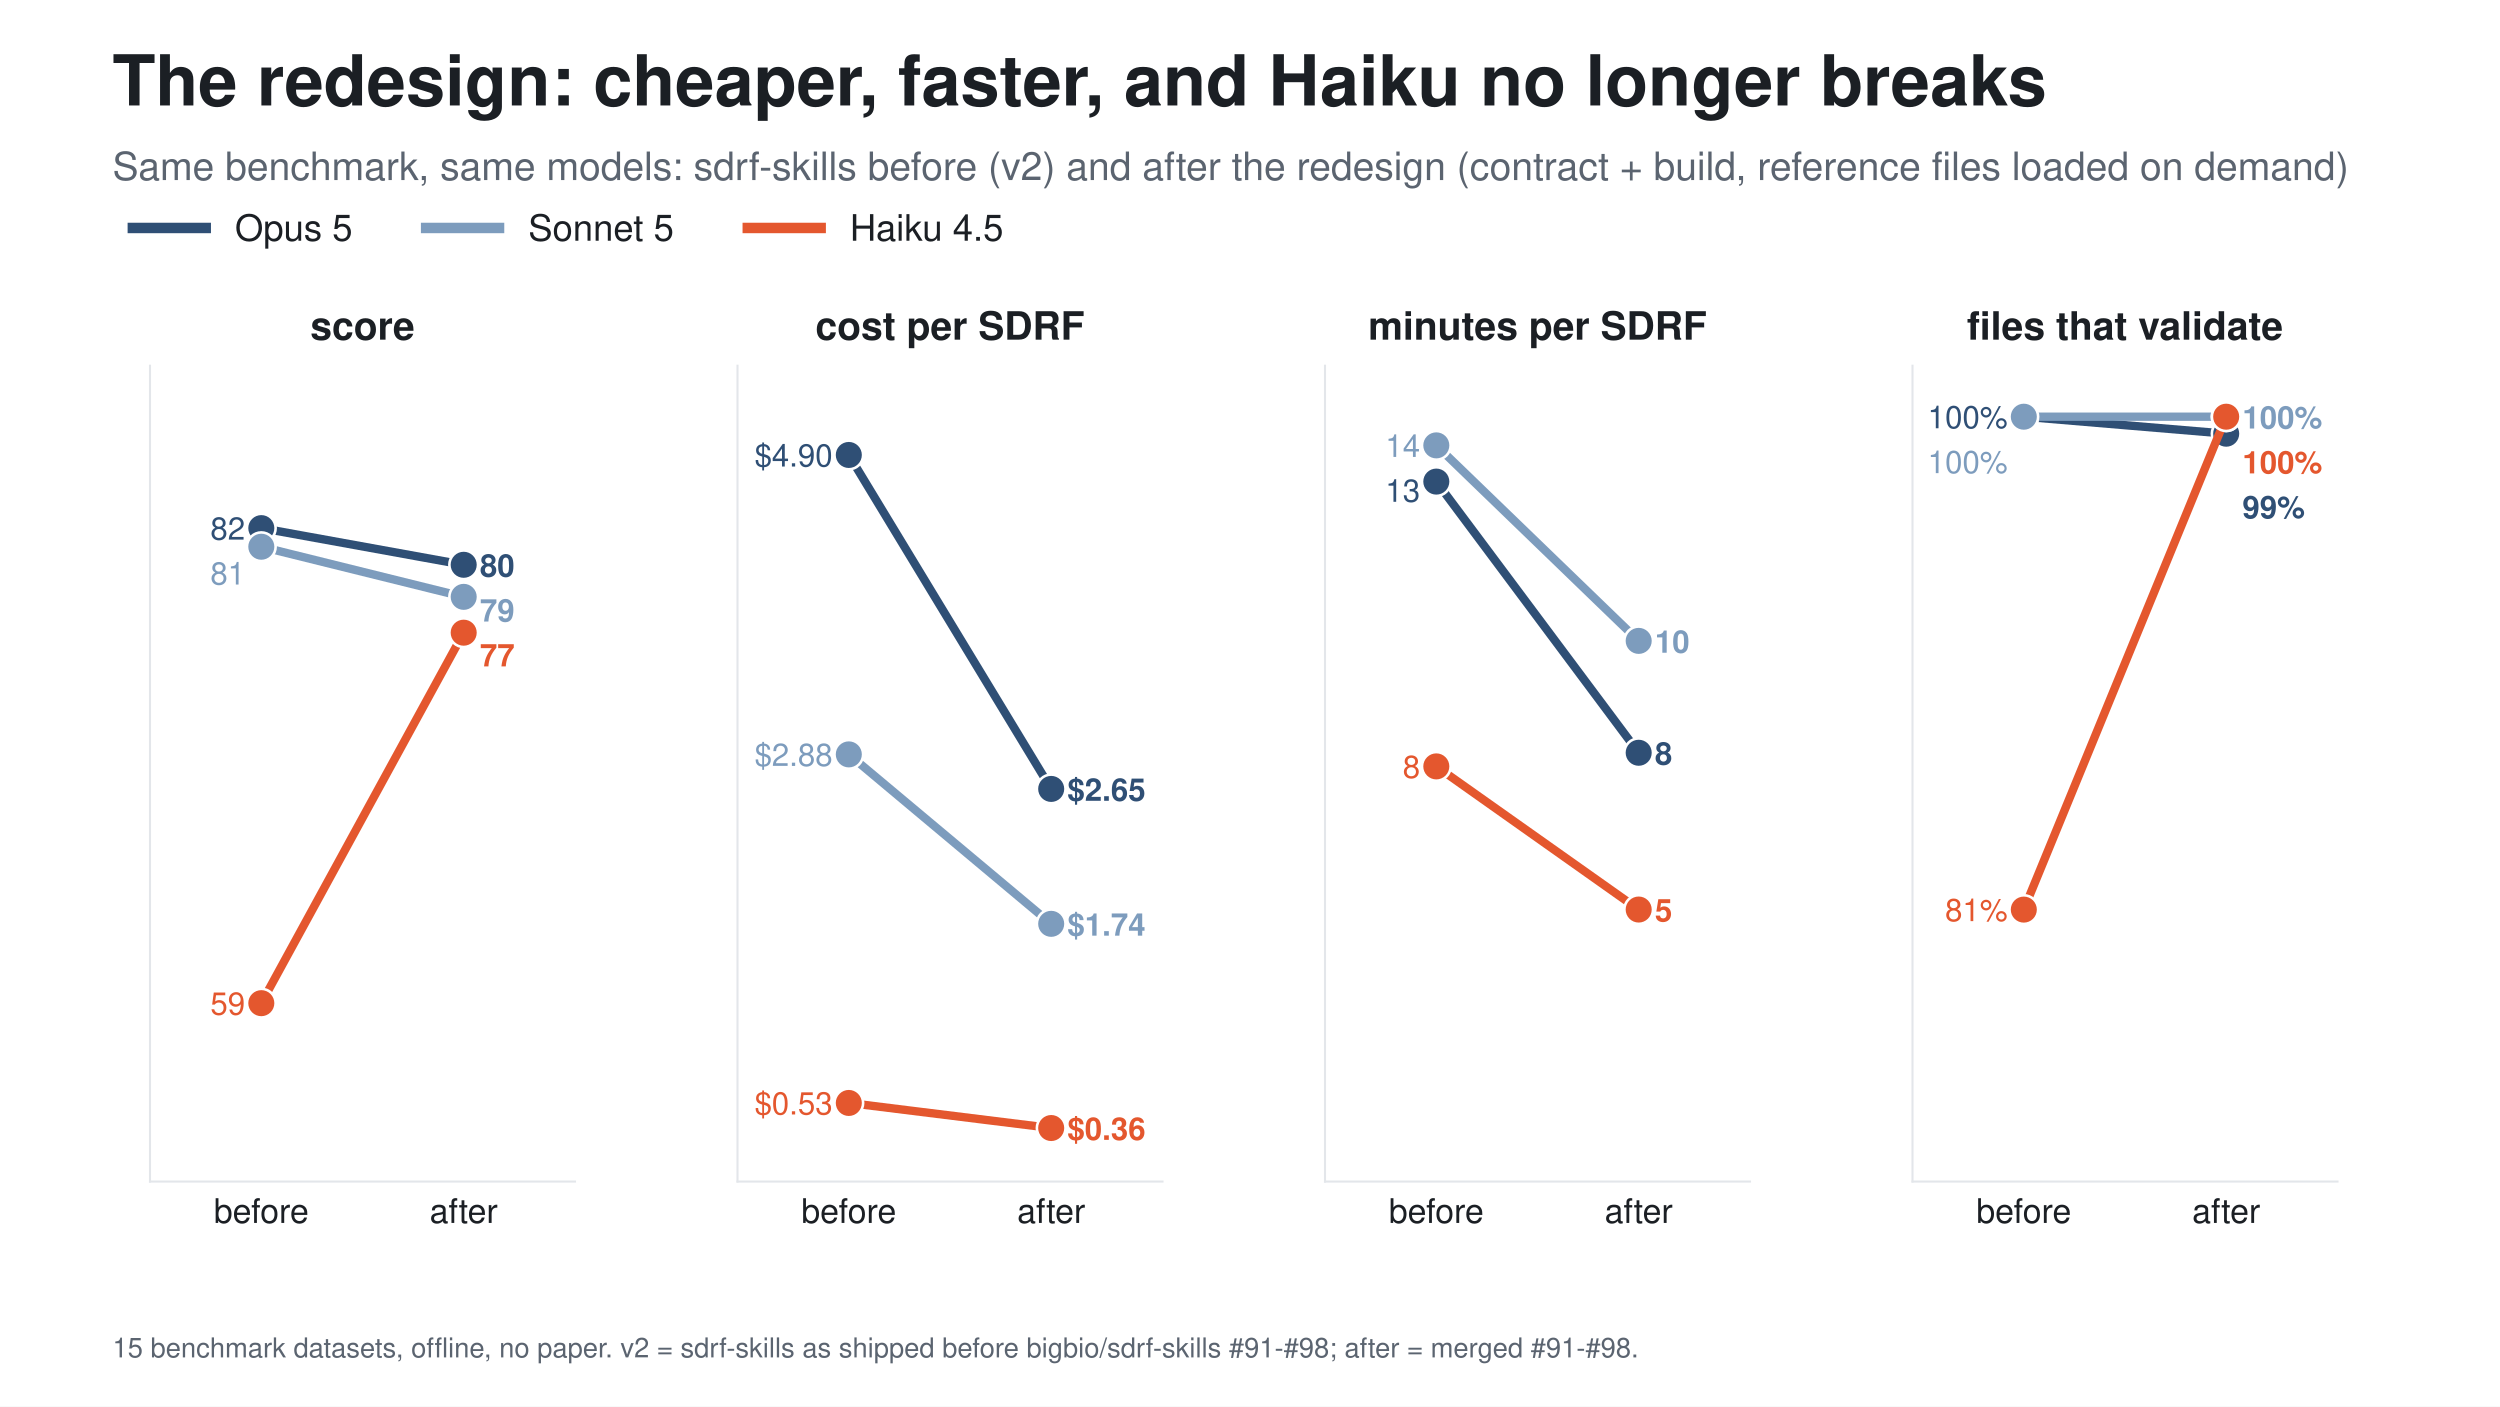
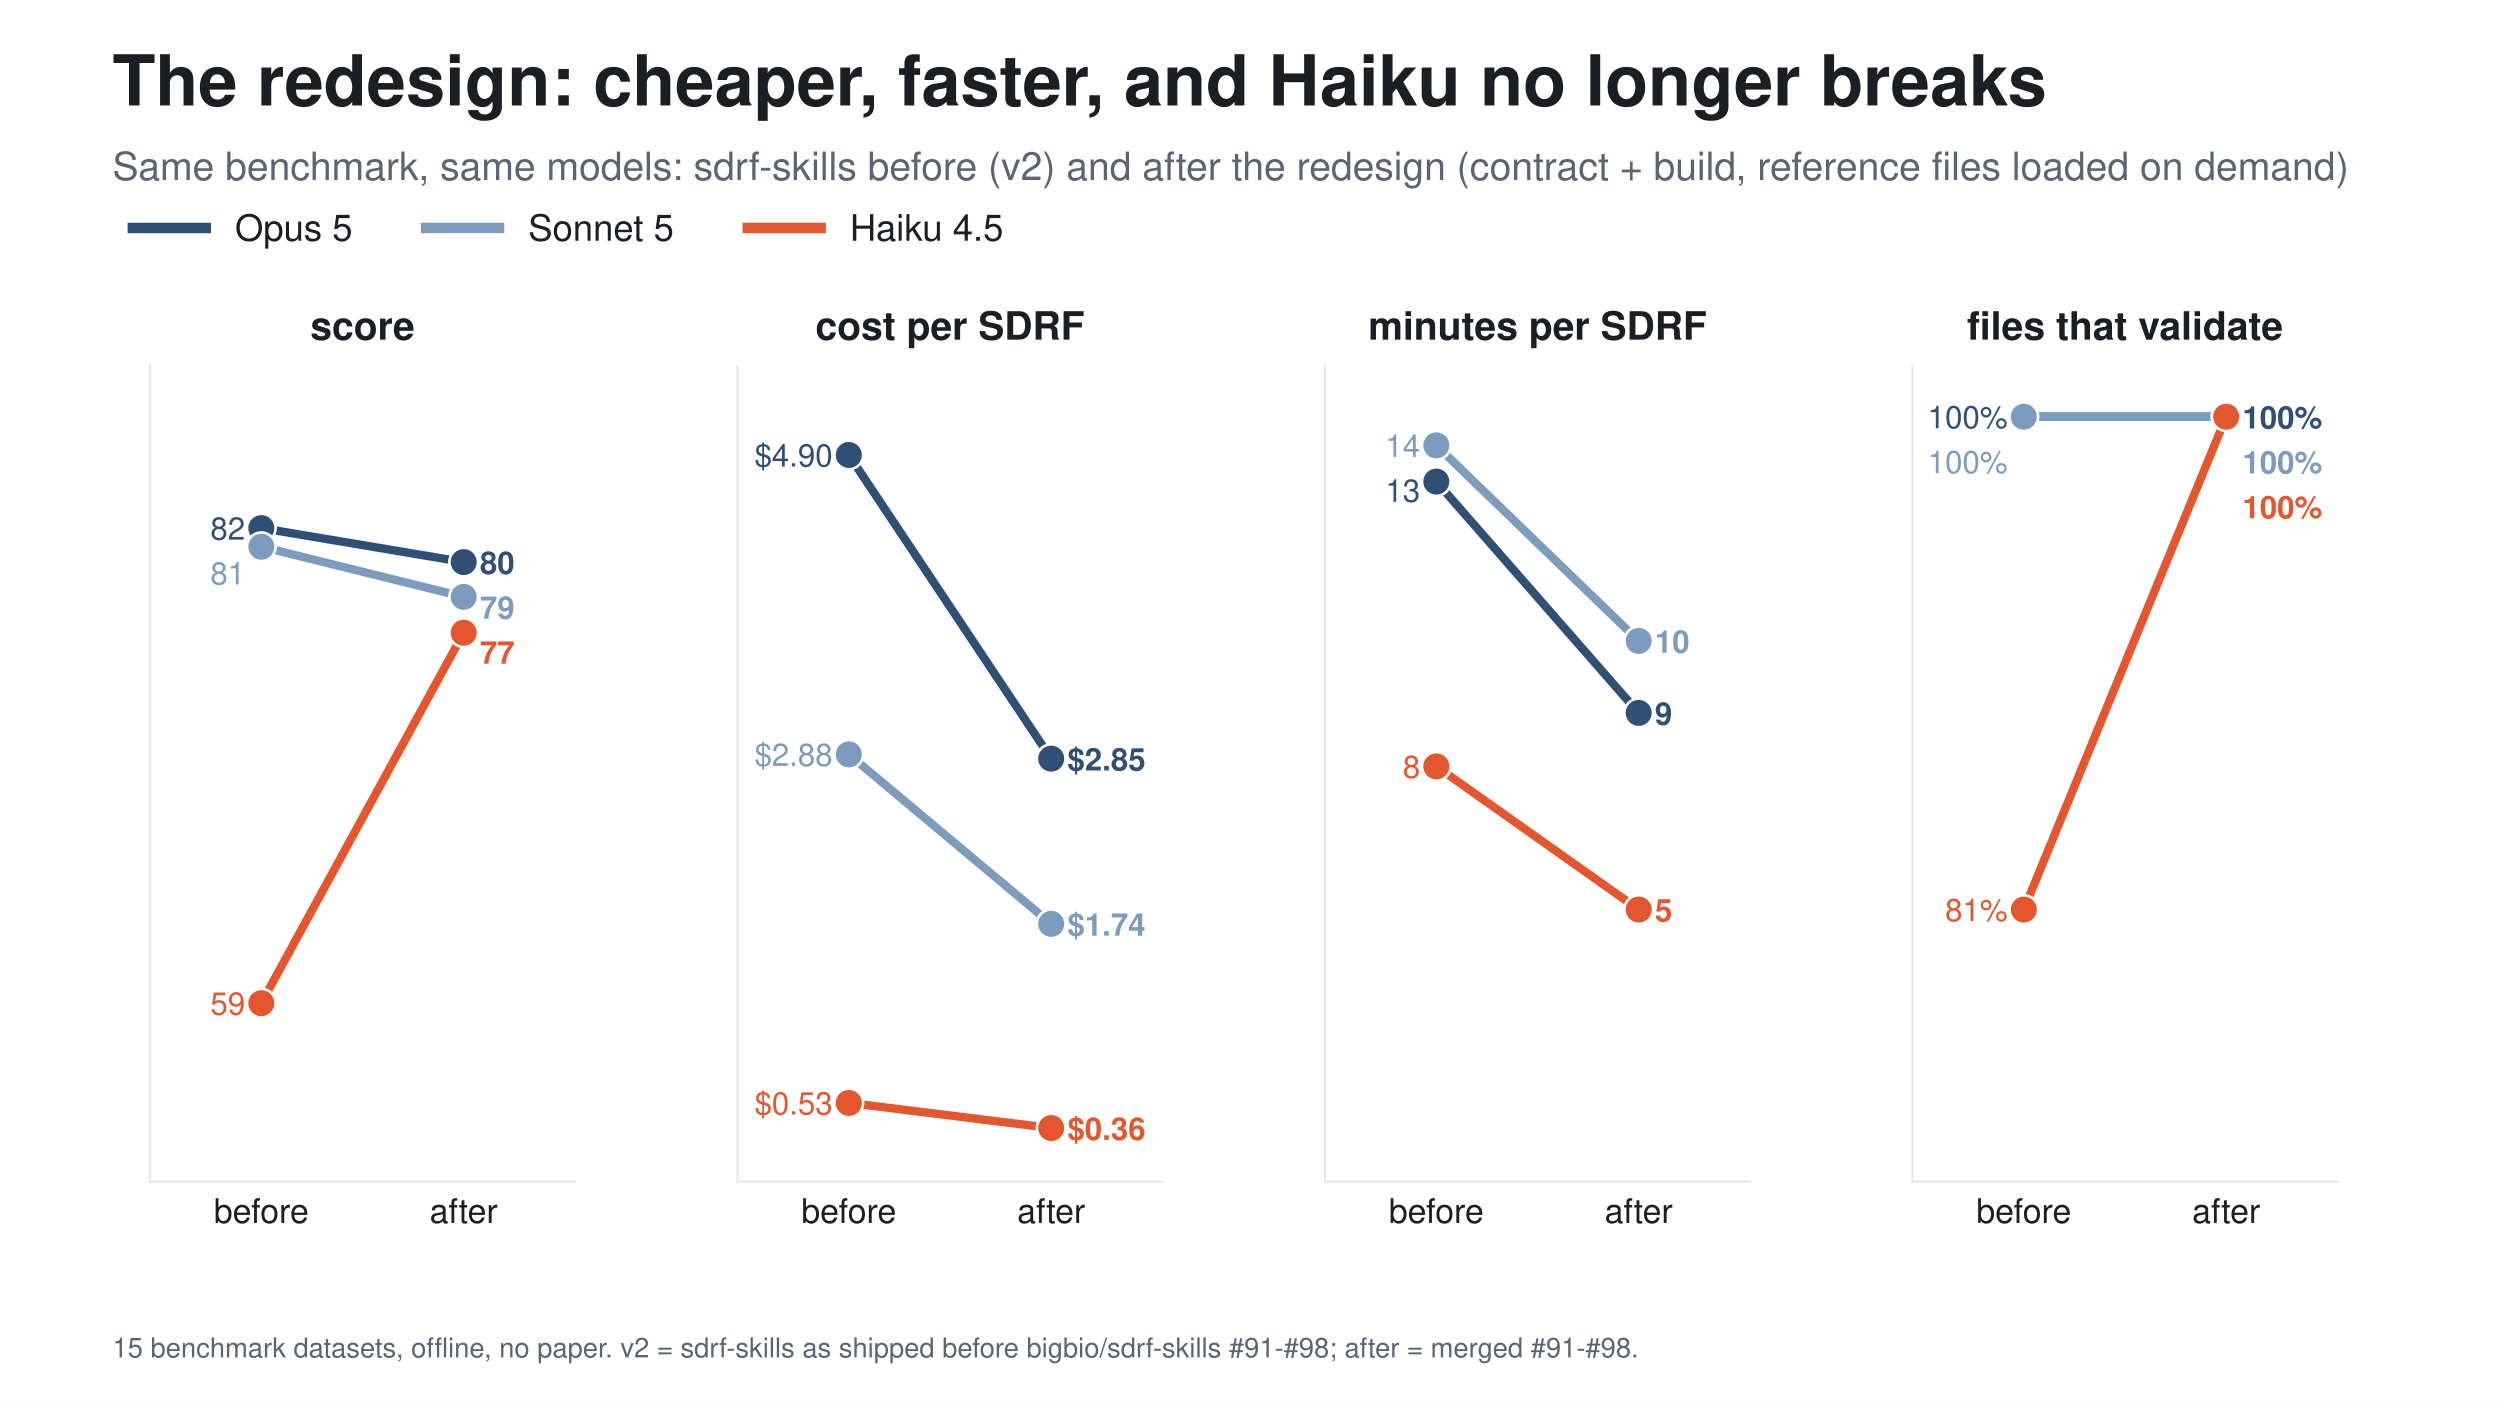
<svg xmlns="http://www.w3.org/2000/svg" xmlns:xlink="http://www.w3.org/1999/xlink" width="959.76pt" height="540pt" viewBox="0 0 959.76 540" version="1.1">
  <defs>
    <style type="text/css">*{stroke-linejoin: round; stroke-linecap: butt}</style>
  </defs>
  <g id="figure_1">
    <g id="patch_1">
      <path d="M 0 540  L 959.76 540  L 959.76 0  L 0 0  z " style="fill: #ffffff" />
    </g>
    <g id="axes_1">
      <g id="patch_2">
        <path d="M 57.586 453.6  L 220.745 453.6  L 220.745 140.4  L 57.586 140.4  z " style="fill: #ffffff" />
      </g>
      <g id="matplotlib.axis_1">
        <g id="xtick_1">
          <g id="line2d_1" />
          <g id="text_1">
            <text style="font-size: 13px; font-family: 'Helvetica Neue', 'Helvetica', 'Arial', 'DejaVu Sans'; text-anchor: middle; fill: #1b1f24" x="100.318" y="469.476" transform="rotate(-0 100.3178 469.476)">before</text>
          </g>
        </g>
        <g id="xtick_2">
          <g id="line2d_2" />
          <g id="text_2">
            <text style="font-size: 13px; font-family: 'Helvetica Neue', 'Helvetica', 'Arial', 'DejaVu Sans'; text-anchor: middle; fill: #1b1f24" x="178.013" y="469.476" transform="rotate(-0 178.0126 469.476)">after</text>
          </g>
        </g>
      </g>
      <g id="matplotlib.axis_2" />
      <g id="line2d_3">
-         <path d="M 100.318 202.748  L 178.013 216.826  " clip-path="url(#p737a1a7239)" style="fill: none; stroke: #2f4f75; stroke-width: 3.2; stroke-linecap: square" />
+         <path d="M 100.318 202.748  L 178.013 215.782  " clip-path="url(#p00a8776515)" style="fill: none; stroke: #2f4f75; stroke-width: 3.2; stroke-linecap: square" />
        <defs>
-           <path id="m93531734e8" d="M 0 5.5  C 1.459 5.5 2.858 4.92 3.889 3.889  C 4.92 2.858 5.5 1.459 5.5 0  C 5.5 -1.459 4.92 -2.858 3.889 -3.889  C 2.858 -4.92 1.459 -5.5 0 -5.5  C -1.459 -5.5 -2.858 -4.92 -3.889 -3.889  C -4.92 -2.858 -5.5 -1.459 -5.5 0  C -5.5 1.459 -4.92 2.858 -3.889 3.889  C -2.858 4.92 -1.459 5.5 0 5.5  z " style="stroke: #ffffff" />
+           <path id="m10a286ff6b" d="M 0 5.5  C 1.459 5.5 2.858 4.92 3.889 3.889  C 4.92 2.858 5.5 1.459 5.5 0  C 5.5 -1.459 4.92 -2.858 3.889 -3.889  C 2.858 -4.92 1.459 -5.5 0 -5.5  C -1.459 -5.5 -2.858 -4.92 -3.889 -3.889  C -4.92 -2.858 -5.5 -1.459 -5.5 0  C -5.5 1.459 -4.92 2.858 -3.889 3.889  C -2.858 4.92 -1.459 5.5 0 5.5  z " style="stroke: #ffffff" />
        </defs>
-         <g clip-path="url(#p737a1a7239)">
-           <use xlink:href="#m93531734e8" x="100.318" y="202.748" style="fill: #2f4f75; stroke: #ffffff" />
-           <use xlink:href="#m93531734e8" x="178.013" y="216.826" style="fill: #2f4f75; stroke: #ffffff" />
+         <g clip-path="url(#p00a8776515)">
+           <use xlink:href="#m10a286ff6b" x="100.318" y="202.748" style="fill: #2f4f75; stroke: #ffffff" />
+           <use xlink:href="#m10a286ff6b" x="178.013" y="215.782" style="fill: #2f4f75; stroke: #ffffff" />
        </g>
      </g>
      <g id="line2d_4">
-         <path d="M 100.318 209.892  L 178.013 229.135  " clip-path="url(#p737a1a7239)" style="fill: none; stroke: #7d9cbd; stroke-width: 3.2; stroke-linecap: square" />
+         <path d="M 100.318 209.892  L 178.013 229.135  " clip-path="url(#p00a8776515)" style="fill: none; stroke: #7d9cbd; stroke-width: 3.2; stroke-linecap: square" />
        <defs>
-           <path id="m816a8d36ac" d="M 0 5.5  C 1.459 5.5 2.858 4.92 3.889 3.889  C 4.92 2.858 5.5 1.459 5.5 0  C 5.5 -1.459 4.92 -2.858 3.889 -3.889  C 2.858 -4.92 1.459 -5.5 0 -5.5  C -1.459 -5.5 -2.858 -4.92 -3.889 -3.889  C -4.92 -2.858 -5.5 -1.459 -5.5 0  C -5.5 1.459 -4.92 2.858 -3.889 3.889  C -2.858 4.92 -1.459 5.5 0 5.5  z " style="stroke: #ffffff" />
+           <path id="md49994c903" d="M 0 5.5  C 1.459 5.5 2.858 4.92 3.889 3.889  C 4.92 2.858 5.5 1.459 5.5 0  C 5.5 -1.459 4.92 -2.858 3.889 -3.889  C 2.858 -4.92 1.459 -5.5 0 -5.5  C -1.459 -5.5 -2.858 -4.92 -3.889 -3.889  C -4.92 -2.858 -5.5 -1.459 -5.5 0  C -5.5 1.459 -4.92 2.858 -3.889 3.889  C -2.858 4.92 -1.459 5.5 0 5.5  z " style="stroke: #ffffff" />
        </defs>
-         <g clip-path="url(#p737a1a7239)">
-           <use xlink:href="#m816a8d36ac" x="100.318" y="209.892" style="fill: #7d9cbd; stroke: #ffffff" />
-           <use xlink:href="#m816a8d36ac" x="178.013" y="229.135" style="fill: #7d9cbd; stroke: #ffffff" />
+         <g clip-path="url(#p00a8776515)">
+           <use xlink:href="#md49994c903" x="100.318" y="209.892" style="fill: #7d9cbd; stroke: #ffffff" />
+           <use xlink:href="#md49994c903" x="178.013" y="229.135" style="fill: #7d9cbd; stroke: #ffffff" />
        </g>
      </g>
      <g id="line2d_5">
-         <path d="M 100.318 385.121  L 178.013 242.892  " clip-path="url(#p737a1a7239)" style="fill: none; stroke: #e4572e; stroke-width: 3.2; stroke-linecap: square" />
+         <path d="M 100.318 385.121  L 178.013 242.892  " clip-path="url(#p00a8776515)" style="fill: none; stroke: #e4572e; stroke-width: 3.2; stroke-linecap: square" />
        <defs>
-           <path id="md857842d4d" d="M 0 5.5  C 1.459 5.5 2.858 4.92 3.889 3.889  C 4.92 2.858 5.5 1.459 5.5 0  C 5.5 -1.459 4.92 -2.858 3.889 -3.889  C 2.858 -4.92 1.459 -5.5 0 -5.5  C -1.459 -5.5 -2.858 -4.92 -3.889 -3.889  C -4.92 -2.858 -5.5 -1.459 -5.5 0  C -5.5 1.459 -4.92 2.858 -3.889 3.889  C -2.858 4.92 -1.459 5.5 0 5.5  z " style="stroke: #ffffff" />
+           <path id="m818e3d1c79" d="M 0 5.5  C 1.459 5.5 2.858 4.92 3.889 3.889  C 4.92 2.858 5.5 1.459 5.5 0  C 5.5 -1.459 4.92 -2.858 3.889 -3.889  C 2.858 -4.92 1.459 -5.5 0 -5.5  C -1.459 -5.5 -2.858 -4.92 -3.889 -3.889  C -4.92 -2.858 -5.5 -1.459 -5.5 0  C -5.5 1.459 -4.92 2.858 -3.889 3.889  C -2.858 4.92 -1.459 5.5 0 5.5  z " style="stroke: #ffffff" />
        </defs>
-         <g clip-path="url(#p737a1a7239)">
-           <use xlink:href="#md857842d4d" x="100.318" y="385.121" style="fill: #e4572e; stroke: #ffffff" />
-           <use xlink:href="#md857842d4d" x="178.013" y="242.892" style="fill: #e4572e; stroke: #ffffff" />
+         <g clip-path="url(#p00a8776515)">
+           <use xlink:href="#m818e3d1c79" x="100.318" y="385.121" style="fill: #e4572e; stroke: #ffffff" />
+           <use xlink:href="#m818e3d1c79" x="178.013" y="242.892" style="fill: #e4572e; stroke: #ffffff" />
        </g>
      </g>
      <g id="patch_3">
        <path d="M 57.586 453.6  L 57.586 140.4  " style="fill: none; stroke: #e3e6ea; stroke-width: 0.8; stroke-linejoin: miter; stroke-linecap: square" />
      </g>
      <g id="patch_4">
        <path d="M 57.586 453.6  L 220.745 453.6  " style="fill: none; stroke: #e3e6ea; stroke-width: 0.8; stroke-linejoin: miter; stroke-linecap: square" />
      </g>
      <g id="text_3">
        <text style="font-size: 12px; font-family: 'Helvetica Neue', 'Helvetica', 'Arial', 'DejaVu Sans'; text-anchor: end; fill: #2f4f75" x="94.102" y="207.182" transform="rotate(-0 94.10218 207.1816)">82</text>
      </g>
      <g id="text_4">
        <text style="font-size: 12px; font-family: 'Helvetica Neue', 'Helvetica', 'Arial', 'DejaVu Sans'; text-anchor: end; fill: #7d9cbd" x="94.102" y="224.408" transform="rotate(-0 94.10218 224.4076)">81</text>
      </g>
      <g id="text_5">
        <text style="font-size: 12px; font-family: 'Helvetica Neue', 'Helvetica', 'Arial', 'DejaVu Sans'; text-anchor: end; fill: #e4572e" x="94.102" y="389.555" transform="rotate(-0 94.10218 389.5546)">59</text>
      </g>
      <g id="text_6">
-         <text style="font-weight: 700; font-size: 12px; font-family: 'Helvetica Neue', 'Helvetica', 'Arial', 'DejaVu Sans'; text-anchor: start; fill: #2f4f75" x="184.228" y="221.374" transform="rotate(-0 184.2282 221.3739)">80</text>
+         <text style="font-weight: 700; font-size: 12px; font-family: 'Helvetica Neue', 'Helvetica', 'Arial', 'DejaVu Sans'; text-anchor: start; fill: #2f4f75" x="184.228" y="220.33" transform="rotate(-0 184.2282 220.3299)">80</text>
      </g>
      <g id="text_7">
-         <text style="font-weight: 700; font-size: 12px; font-family: 'Helvetica Neue', 'Helvetica', 'Arial', 'DejaVu Sans'; text-anchor: start; fill: #7d9cbd" x="184.228" y="238.6" transform="rotate(-0 184.2282 238.5999)">79</text>
+         <text style="font-weight: 700; font-size: 12px; font-family: 'Helvetica Neue', 'Helvetica', 'Arial', 'DejaVu Sans'; text-anchor: start; fill: #7d9cbd" x="184.228" y="237.556" transform="rotate(-0 184.2282 237.5559)">79</text>
      </g>
      <g id="text_8">
-         <text style="font-weight: 700; font-size: 12px; font-family: 'Helvetica Neue', 'Helvetica', 'Arial', 'DejaVu Sans'; text-anchor: start; fill: #e4572e" x="184.228" y="255.826" transform="rotate(-0 184.2282 255.8259)">77</text>
+         <text style="font-weight: 700; font-size: 12px; font-family: 'Helvetica Neue', 'Helvetica', 'Arial', 'DejaVu Sans'; text-anchor: start; fill: #e4572e" x="184.228" y="254.782" transform="rotate(-0 184.2282 254.7819)">77</text>
      </g>
      <g id="text_9">
        <text style="font-weight: 700; font-size: 15px; font-family: 'Helvetica Neue', 'Helvetica', 'Arial', 'DejaVu Sans'; text-anchor: middle; fill: #1b1f24" x="139.165" y="130.4" transform="rotate(-0 139.1652 130.4)">score</text>
      </g>
    </g>
    <g id="axes_2">
      <g id="patch_5">
        <path d="M 283.129 453.6  L 446.288 453.6  L 446.288 140.4  L 283.129 140.4  z " style="fill: #ffffff" />
      </g>
      <g id="matplotlib.axis_3">
        <g id="xtick_3">
          <g id="line2d_6" />
          <g id="text_10">
            <text style="font-size: 13px; font-family: 'Helvetica Neue', 'Helvetica', 'Arial', 'DejaVu Sans'; text-anchor: middle; fill: #1b1f24" x="325.861" y="469.476" transform="rotate(-0 325.8614 469.476)">before</text>
          </g>
        </g>
        <g id="xtick_4">
          <g id="line2d_7" />
          <g id="text_11">
            <text style="font-size: 13px; font-family: 'Helvetica Neue', 'Helvetica', 'Arial', 'DejaVu Sans'; text-anchor: middle; fill: #1b1f24" x="403.556" y="469.476" transform="rotate(-0 403.5562 469.476)">after</text>
          </g>
        </g>
      </g>
      <g id="matplotlib.axis_4" />
      <g id="line2d_8">
-         <path d="M 325.861 174.662  L 403.556 302.871  " clip-path="url(#p5180c496ad)" style="fill: none; stroke: #2f4f75; stroke-width: 3.2; stroke-linecap: square" />
-         <g clip-path="url(#p5180c496ad)">
-           <use xlink:href="#m93531734e8" x="325.861" y="174.662" style="fill: #2f4f75; stroke: #ffffff" />
-           <use xlink:href="#m93531734e8" x="403.556" y="302.871" style="fill: #2f4f75; stroke: #ffffff" />
+         <path d="M 325.861 174.662  L 403.556 291.245  " clip-path="url(#p6836a031ff)" style="fill: none; stroke: #2f4f75; stroke-width: 3.2; stroke-linecap: square" />
+         <g clip-path="url(#p6836a031ff)">
+           <use xlink:href="#m10a286ff6b" x="325.861" y="174.662" style="fill: #2f4f75; stroke: #ffffff" />
+           <use xlink:href="#m10a286ff6b" x="403.556" y="291.245" style="fill: #2f4f75; stroke: #ffffff" />
        </g>
      </g>
      <g id="line2d_9">
-         <path d="M 325.861 289.613  L 403.556 354.664  " clip-path="url(#p5180c496ad)" style="fill: none; stroke: #7d9cbd; stroke-width: 3.2; stroke-linecap: square" />
-         <g clip-path="url(#p5180c496ad)">
-           <use xlink:href="#m816a8d36ac" x="325.861" y="289.613" style="fill: #7d9cbd; stroke: #ffffff" />
-           <use xlink:href="#m816a8d36ac" x="403.556" y="354.664" style="fill: #7d9cbd; stroke: #ffffff" />
+         <path d="M 325.861 289.613  L 403.556 354.664  " clip-path="url(#p6836a031ff)" style="fill: none; stroke: #7d9cbd; stroke-width: 3.2; stroke-linecap: square" />
+         <g clip-path="url(#p6836a031ff)">
+           <use xlink:href="#md49994c903" x="325.861" y="289.613" style="fill: #7d9cbd; stroke: #ffffff" />
+           <use xlink:href="#md49994c903" x="403.556" y="354.664" style="fill: #7d9cbd; stroke: #ffffff" />
        </g>
      </g>
      <g id="line2d_10">
-         <path d="M 325.861 423.428  L 403.556 433.056  " clip-path="url(#p5180c496ad)" style="fill: none; stroke: #e4572e; stroke-width: 3.2; stroke-linecap: square" />
-         <g clip-path="url(#p5180c496ad)">
-           <use xlink:href="#md857842d4d" x="325.861" y="423.428" style="fill: #e4572e; stroke: #ffffff" />
-           <use xlink:href="#md857842d4d" x="403.556" y="433.056" style="fill: #e4572e; stroke: #ffffff" />
+         <path d="M 325.861 423.428  L 403.556 433.056  " clip-path="url(#p6836a031ff)" style="fill: none; stroke: #e4572e; stroke-width: 3.2; stroke-linecap: square" />
+         <g clip-path="url(#p6836a031ff)">
+           <use xlink:href="#m818e3d1c79" x="325.861" y="423.428" style="fill: #e4572e; stroke: #ffffff" />
+           <use xlink:href="#m818e3d1c79" x="403.556" y="433.056" style="fill: #e4572e; stroke: #ffffff" />
        </g>
      </g>
      <g id="patch_6">
        <path d="M 283.129 453.6  L 283.129 140.4  " style="fill: none; stroke: #e3e6ea; stroke-width: 0.8; stroke-linejoin: miter; stroke-linecap: square" />
      </g>
      <g id="patch_7">
        <path d="M 283.129 453.6  L 446.288 453.6  " style="fill: none; stroke: #e3e6ea; stroke-width: 0.8; stroke-linejoin: miter; stroke-linecap: square" />
      </g>
      <g id="text_12">
        <text style="font-size: 12px; font-family: 'Helvetica Neue', 'Helvetica', 'Arial', 'DejaVu Sans'; text-anchor: end; fill: #2f4f75" x="319.646" y="179.096" transform="rotate(-0 319.6458 179.0958)">$4.90</text>
      </g>
      <g id="text_13">
        <text style="font-size: 12px; font-family: 'Helvetica Neue', 'Helvetica', 'Arial', 'DejaVu Sans'; text-anchor: end; fill: #7d9cbd" x="319.646" y="294.047" transform="rotate(-0 319.6458 294.0467)">$2.88</text>
      </g>
      <g id="text_14">
        <text style="font-size: 12px; font-family: 'Helvetica Neue', 'Helvetica', 'Arial', 'DejaVu Sans'; text-anchor: end; fill: #e4572e" x="319.646" y="427.862" transform="rotate(-0 319.6458 427.8616)">$0.53</text>
      </g>
      <g id="text_15">
-         <text style="font-weight: 700; font-size: 12px; font-family: 'Helvetica Neue', 'Helvetica', 'Arial', 'DejaVu Sans'; text-anchor: start; fill: #2f4f75" x="409.772" y="307.419" transform="rotate(-0 409.7718 307.4187)">$2.65</text>
+         <text style="font-weight: 700; font-size: 12px; font-family: 'Helvetica Neue', 'Helvetica', 'Arial', 'DejaVu Sans'; text-anchor: start; fill: #2f4f75" x="409.772" y="295.793" transform="rotate(-0 409.7718 295.7932)">$2.85</text>
      </g>
      <g id="text_16">
        <text style="font-weight: 700; font-size: 12px; font-family: 'Helvetica Neue', 'Helvetica', 'Arial', 'DejaVu Sans'; text-anchor: start; fill: #7d9cbd" x="409.772" y="359.212" transform="rotate(-0 409.7718 359.212)">$1.74</text>
      </g>
      <g id="text_17">
        <text style="font-weight: 700; font-size: 12px; font-family: 'Helvetica Neue', 'Helvetica', 'Arial', 'DejaVu Sans'; text-anchor: start; fill: #e4572e" x="409.772" y="437.604" transform="rotate(-0 409.7718 437.6036)">$0.36</text>
      </g>
      <g id="text_18">
        <text style="font-weight: 700; font-size: 15px; font-family: 'Helvetica Neue', 'Helvetica', 'Arial', 'DejaVu Sans'; text-anchor: middle; fill: #1b1f24" x="364.709" y="130.4" transform="rotate(-0 364.7088 130.4)">cost per SDRF</text>
      </g>
    </g>
    <g id="axes_3">
      <g id="patch_8">
        <path d="M 508.673 453.6  L 671.832 453.6  L 671.832 140.4  L 508.673 140.4  z " style="fill: #ffffff" />
      </g>
      <g id="matplotlib.axis_5">
        <g id="xtick_5">
          <g id="line2d_11" />
          <g id="text_19">
            <text style="font-size: 13px; font-family: 'Helvetica Neue', 'Helvetica', 'Arial', 'DejaVu Sans'; text-anchor: middle; fill: #1b1f24" x="551.405" y="469.476" transform="rotate(-0 551.405 469.476)">before</text>
          </g>
        </g>
        <g id="xtick_6">
          <g id="line2d_12" />
          <g id="text_20">
            <text style="font-size: 13px; font-family: 'Helvetica Neue', 'Helvetica', 'Arial', 'DejaVu Sans'; text-anchor: middle; fill: #1b1f24" x="629.1" y="469.476" transform="rotate(-0 629.0998 469.476)">after</text>
          </g>
        </g>
      </g>
      <g id="matplotlib.axis_6" />
      <g id="line2d_13">
-         <path d="M 551.405 184.887  L 629.1 288.99  " clip-path="url(#p883127f24b)" style="fill: none; stroke: #2f4f75; stroke-width: 3.2; stroke-linecap: square" />
-         <g clip-path="url(#p883127f24b)">
-           <use xlink:href="#m93531734e8" x="551.405" y="184.887" style="fill: #2f4f75; stroke: #ffffff" />
-           <use xlink:href="#m93531734e8" x="629.1" y="288.99" style="fill: #2f4f75; stroke: #ffffff" />
+         <path d="M 551.405 184.887  L 629.1 273.687  " clip-path="url(#p0800d29b53)" style="fill: none; stroke: #2f4f75; stroke-width: 3.2; stroke-linecap: square" />
+         <g clip-path="url(#p0800d29b53)">
+           <use xlink:href="#m10a286ff6b" x="551.405" y="184.887" style="fill: #2f4f75; stroke: #ffffff" />
+           <use xlink:href="#m10a286ff6b" x="629.1" y="273.687" style="fill: #2f4f75; stroke: #ffffff" />
        </g>
      </g>
      <g id="line2d_14">
-         <path d="M 551.405 170.98  L 629.1 246.039  " clip-path="url(#p883127f24b)" style="fill: none; stroke: #7d9cbd; stroke-width: 3.2; stroke-linecap: square" />
-         <g clip-path="url(#p883127f24b)">
-           <use xlink:href="#m816a8d36ac" x="551.405" y="170.98" style="fill: #7d9cbd; stroke: #ffffff" />
-           <use xlink:href="#m816a8d36ac" x="629.1" y="246.039" style="fill: #7d9cbd; stroke: #ffffff" />
+         <path d="M 551.405 170.98  L 629.1 246.039  " clip-path="url(#p0800d29b53)" style="fill: none; stroke: #7d9cbd; stroke-width: 3.2; stroke-linecap: square" />
+         <g clip-path="url(#p0800d29b53)">
+           <use xlink:href="#md49994c903" x="551.405" y="170.98" style="fill: #7d9cbd; stroke: #ffffff" />
+           <use xlink:href="#md49994c903" x="629.1" y="246.039" style="fill: #7d9cbd; stroke: #ffffff" />
        </g>
      </g>
      <g id="line2d_15">
-         <path d="M 551.405 294.221  L 629.1 349.178  " clip-path="url(#p883127f24b)" style="fill: none; stroke: #e4572e; stroke-width: 3.2; stroke-linecap: square" />
-         <g clip-path="url(#p883127f24b)">
-           <use xlink:href="#md857842d4d" x="551.405" y="294.221" style="fill: #e4572e; stroke: #ffffff" />
-           <use xlink:href="#md857842d4d" x="629.1" y="349.178" style="fill: #e4572e; stroke: #ffffff" />
+         <path d="M 551.405 294.221  L 629.1 349.178  " clip-path="url(#p0800d29b53)" style="fill: none; stroke: #e4572e; stroke-width: 3.2; stroke-linecap: square" />
+         <g clip-path="url(#p0800d29b53)">
+           <use xlink:href="#m818e3d1c79" x="551.405" y="294.221" style="fill: #e4572e; stroke: #ffffff" />
+           <use xlink:href="#m818e3d1c79" x="629.1" y="349.178" style="fill: #e4572e; stroke: #ffffff" />
        </g>
      </g>
      <g id="patch_9">
        <path d="M 508.673 453.6  L 508.673 140.4  " style="fill: none; stroke: #e3e6ea; stroke-width: 0.8; stroke-linejoin: miter; stroke-linecap: square" />
      </g>
      <g id="patch_10">
        <path d="M 508.673 453.6  L 671.832 453.6  " style="fill: none; stroke: #e3e6ea; stroke-width: 0.8; stroke-linejoin: miter; stroke-linecap: square" />
      </g>
      <g id="text_21">
        <text style="font-size: 12px; font-family: 'Helvetica Neue', 'Helvetica', 'Arial', 'DejaVu Sans'; text-anchor: end; fill: #2f4f75" x="545.189" y="192.64" transform="rotate(-0 545.1894 192.6395)">13</text>
      </g>
      <g id="text_22">
        <text style="font-size: 12px; font-family: 'Helvetica Neue', 'Helvetica', 'Arial', 'DejaVu Sans'; text-anchor: end; fill: #7d9cbd" x="545.189" y="175.414" transform="rotate(-0 545.1894 175.4135)">14</text>
      </g>
      <g id="text_23">
        <text style="font-size: 12px; font-family: 'Helvetica Neue', 'Helvetica', 'Arial', 'DejaVu Sans'; text-anchor: end; fill: #e4572e" x="545.189" y="298.655" transform="rotate(-0 545.1894 298.6546)">8</text>
      </g>
      <g id="text_24">
-         <text style="font-weight: 700; font-size: 12px; font-family: 'Helvetica Neue', 'Helvetica', 'Arial', 'DejaVu Sans'; text-anchor: start; fill: #2f4f75" x="635.315" y="293.538" transform="rotate(-0 635.3154 293.5385)">8</text>
+         <text style="font-weight: 700; font-size: 12px; font-family: 'Helvetica Neue', 'Helvetica', 'Arial', 'DejaVu Sans'; text-anchor: start; fill: #2f4f75" x="635.315" y="278.235" transform="rotate(-0 635.3154 278.2348)">9</text>
      </g>
      <g id="text_25">
        <text style="font-weight: 700; font-size: 12px; font-family: 'Helvetica Neue', 'Helvetica', 'Arial', 'DejaVu Sans'; text-anchor: start; fill: #7d9cbd" x="635.315" y="250.587" transform="rotate(-0 635.3154 250.5872)">10</text>
      </g>
      <g id="text_26">
        <text style="font-weight: 700; font-size: 12px; font-family: 'Helvetica Neue', 'Helvetica', 'Arial', 'DejaVu Sans'; text-anchor: start; fill: #e4572e" x="635.315" y="353.726" transform="rotate(-0 635.3154 353.7262)">5</text>
      </g>
      <g id="text_27">
        <text style="font-weight: 700; font-size: 15px; font-family: 'Helvetica Neue', 'Helvetica', 'Arial', 'DejaVu Sans'; text-anchor: middle; fill: #1b1f24" x="590.252" y="130.4" transform="rotate(-0 590.2524 130.4)">minutes per SDRF</text>
      </g>
    </g>
    <g id="axes_4">
      <g id="patch_11">
        <path d="M 734.216 453.6  L 897.376 453.6  L 897.376 140.4  L 734.216 140.4  z " style="fill: #ffffff" />
      </g>
      <g id="matplotlib.axis_7">
        <g id="xtick_7">
          <g id="line2d_16" />
          <g id="text_28">
            <text style="font-size: 13px; font-family: 'Helvetica Neue', 'Helvetica', 'Arial', 'DejaVu Sans'; text-anchor: middle; fill: #1b1f24" x="776.949" y="469.476" transform="rotate(-0 776.9486 469.476)">before</text>
          </g>
        </g>
        <g id="xtick_8">
          <g id="line2d_17" />
          <g id="text_29">
            <text style="font-size: 13px; font-family: 'Helvetica Neue', 'Helvetica', 'Arial', 'DejaVu Sans'; text-anchor: middle; fill: #1b1f24" x="854.643" y="469.476" transform="rotate(-0 854.6434 469.476)">after</text>
          </g>
        </g>
      </g>
      <g id="matplotlib.axis_8" />
      <g id="line2d_18">
-         <path d="M 776.949 159.975  L 854.643 166.5  " clip-path="url(#p9e1406f6f4)" style="fill: none; stroke: #2f4f75; stroke-width: 3.2; stroke-linecap: square" />
-         <g clip-path="url(#p9e1406f6f4)">
-           <use xlink:href="#m93531734e8" x="776.949" y="159.975" style="fill: #2f4f75; stroke: #ffffff" />
-           <use xlink:href="#m93531734e8" x="854.643" y="166.5" style="fill: #2f4f75; stroke: #ffffff" />
+         <path d="M 776.949 159.975  L 854.643 159.975  " clip-path="url(#p55a93011b9)" style="fill: none; stroke: #2f4f75; stroke-width: 3.2; stroke-linecap: square" />
+         <g clip-path="url(#p55a93011b9)">
+           <use xlink:href="#m10a286ff6b" x="776.949" y="159.975" style="fill: #2f4f75; stroke: #ffffff" />
+           <use xlink:href="#m10a286ff6b" x="854.643" y="159.975" style="fill: #2f4f75; stroke: #ffffff" />
        </g>
      </g>
      <g id="line2d_19">
-         <path d="M 776.949 159.975  L 854.643 159.975  " clip-path="url(#p9e1406f6f4)" style="fill: none; stroke: #7d9cbd; stroke-width: 3.2; stroke-linecap: square" />
-         <g clip-path="url(#p9e1406f6f4)">
-           <use xlink:href="#m816a8d36ac" x="776.949" y="159.975" style="fill: #7d9cbd; stroke: #ffffff" />
-           <use xlink:href="#m816a8d36ac" x="854.643" y="159.975" style="fill: #7d9cbd; stroke: #ffffff" />
+         <path d="M 776.949 159.975  L 854.643 159.975  " clip-path="url(#p55a93011b9)" style="fill: none; stroke: #7d9cbd; stroke-width: 3.2; stroke-linecap: square" />
+         <g clip-path="url(#p55a93011b9)">
+           <use xlink:href="#md49994c903" x="776.949" y="159.975" style="fill: #7d9cbd; stroke: #ffffff" />
+           <use xlink:href="#md49994c903" x="854.643" y="159.975" style="fill: #7d9cbd; stroke: #ffffff" />
        </g>
      </g>
      <g id="line2d_20">
-         <path d="M 776.949 349.2  L 854.643 159.975  " clip-path="url(#p9e1406f6f4)" style="fill: none; stroke: #e4572e; stroke-width: 3.2; stroke-linecap: square" />
-         <g clip-path="url(#p9e1406f6f4)">
-           <use xlink:href="#md857842d4d" x="776.949" y="349.2" style="fill: #e4572e; stroke: #ffffff" />
-           <use xlink:href="#md857842d4d" x="854.643" y="159.975" style="fill: #e4572e; stroke: #ffffff" />
+         <path d="M 776.949 349.2  L 854.643 159.975  " clip-path="url(#p55a93011b9)" style="fill: none; stroke: #e4572e; stroke-width: 3.2; stroke-linecap: square" />
+         <g clip-path="url(#p55a93011b9)">
+           <use xlink:href="#m818e3d1c79" x="776.949" y="349.2" style="fill: #e4572e; stroke: #ffffff" />
+           <use xlink:href="#m818e3d1c79" x="854.643" y="159.975" style="fill: #e4572e; stroke: #ffffff" />
        </g>
      </g>
      <g id="patch_12">
        <path d="M 734.216 453.6  L 734.216 140.4  " style="fill: none; stroke: #e3e6ea; stroke-width: 0.8; stroke-linejoin: miter; stroke-linecap: square" />
      </g>
      <g id="patch_13">
        <path d="M 734.216 453.6  L 897.376 453.6  " style="fill: none; stroke: #e3e6ea; stroke-width: 0.8; stroke-linejoin: miter; stroke-linecap: square" />
      </g>
      <g id="text_30">
        <text style="font-size: 12px; font-family: 'Helvetica Neue', 'Helvetica', 'Arial', 'DejaVu Sans'; text-anchor: end; fill: #2f4f75" x="770.733" y="164.409" transform="rotate(-0 770.733 164.409)">100%</text>
      </g>
      <g id="text_31">
        <text style="font-size: 12px; font-family: 'Helvetica Neue', 'Helvetica', 'Arial', 'DejaVu Sans'; text-anchor: end; fill: #7d9cbd" x="770.733" y="181.635" transform="rotate(-0 770.733 181.635)">100%</text>
      </g>
      <g id="text_32">
        <text style="font-size: 12px; font-family: 'Helvetica Neue', 'Helvetica', 'Arial', 'DejaVu Sans'; text-anchor: end; fill: #e4572e" x="770.733" y="353.634" transform="rotate(-0 770.733 353.634)">81%</text>
      </g>
      <g id="text_33">
-         <text style="font-weight: 700; font-size: 12px; font-family: 'Helvetica Neue', 'Helvetica', 'Arial', 'DejaVu Sans'; text-anchor: start; fill: #2f4f75" x="860.859" y="198.975" transform="rotate(-0 860.859 198.975)">99%</text>
+         <text style="font-weight: 700; font-size: 12px; font-family: 'Helvetica Neue', 'Helvetica', 'Arial', 'DejaVu Sans'; text-anchor: start; fill: #2f4f75" x="860.859" y="164.523" transform="rotate(-0 860.859 164.523)">100%</text>
      </g>
      <g id="text_34">
-         <text style="font-weight: 700; font-size: 12px; font-family: 'Helvetica Neue', 'Helvetica', 'Arial', 'DejaVu Sans'; text-anchor: start; fill: #7d9cbd" x="860.859" y="164.523" transform="rotate(-0 860.859 164.523)">100%</text>
+         <text style="font-weight: 700; font-size: 12px; font-family: 'Helvetica Neue', 'Helvetica', 'Arial', 'DejaVu Sans'; text-anchor: start; fill: #7d9cbd" x="860.859" y="181.749" transform="rotate(-0 860.859 181.749)">100%</text>
      </g>
      <g id="text_35">
-         <text style="font-weight: 700; font-size: 12px; font-family: 'Helvetica Neue', 'Helvetica', 'Arial', 'DejaVu Sans'; text-anchor: start; fill: #e4572e" x="860.859" y="181.749" transform="rotate(-0 860.859 181.749)">100%</text>
+         <text style="font-weight: 700; font-size: 12px; font-family: 'Helvetica Neue', 'Helvetica', 'Arial', 'DejaVu Sans'; text-anchor: start; fill: #e4572e" x="860.859" y="198.975" transform="rotate(-0 860.859 198.975)">100%</text>
      </g>
      <g id="text_36">
        <text style="font-weight: 700; font-size: 15px; font-family: 'Helvetica Neue', 'Helvetica', 'Arial', 'DejaVu Sans'; text-anchor: middle; fill: #1b1f24" x="815.796" y="130.4" transform="rotate(-0 815.796 130.4)">files that validate</text>
      </g>
    </g>
    <g id="text_37">
      <text style="font-weight: 700; font-size: 27px; font-family: 'Helvetica Neue', 'Helvetica', 'Arial', 'DejaVu Sans'; text-anchor: start; fill: #1b1f24" x="43.189" y="40.5" transform="rotate(-0 43.1892 40.5)">The redesign: cheaper, faster, and Haiku no longer breaks</text>
    </g>
    <g id="text_38">
      <text style="font-size: 15px; font-family: 'Helvetica Neue', 'Helvetica', 'Arial', 'DejaVu Sans'; text-anchor: start; fill: #5b6470" x="43.189" y="69.12" transform="rotate(-0 43.1892 69.12)">Same benchmark, same models: sdrf-skills before (v2) and after the redesign (contract + build, reference files loaded on demand)</text>
    </g>
    <g id="text_39">
      <text style="font-size: 10.5px; font-family: 'Helvetica Neue', 'Helvetica', 'Arial', 'DejaVu Sans'; text-anchor: start; fill: #5b6470" x="43.189" y="521.1" transform="rotate(-0 43.1892 521.1)">15 benchmark datasets, offline, no paper. v2 = sdrf-skills as shipped before bigbio/sdrf-skills #91-#98; after = merged #91-#98.</text>
    </g>
    <g id="legend_1">
      <g id="line2d_21">
        <path d="M 50.99 87.518  L 64.99 87.518  L 78.99 87.518  " style="fill: none; stroke: #2f4f75; stroke-width: 4; stroke-linecap: square" />
      </g>
      <g id="text_40">
        <text style="font-size: 14px; font-family: 'Helvetica Neue', 'Helvetica', 'Arial', 'DejaVu Sans'; text-anchor: start; fill: #1b1f24" x="90.19" y="92.418" transform="rotate(-0 90.1904 92.418)">Opus 5</text>
      </g>
      <g id="line2d_22">
        <path d="M 163.59 87.518  L 177.59 87.518  L 191.59 87.518  " style="fill: none; stroke: #7d9cbd; stroke-width: 4; stroke-linecap: square" />
      </g>
      <g id="text_41">
        <text style="font-size: 14px; font-family: 'Helvetica Neue', 'Helvetica', 'Arial', 'DejaVu Sans'; text-anchor: start; fill: #1b1f24" x="202.79" y="92.418" transform="rotate(-0 202.7898 92.418)">Sonnet 5</text>
      </g>
      <g id="line2d_23">
        <path d="M 287.068 87.518  L 301.068 87.518  L 315.068 87.518  " style="fill: none; stroke: #e4572e; stroke-width: 4; stroke-linecap: square" />
      </g>
      <g id="text_42">
        <text style="font-size: 14px; font-family: 'Helvetica Neue', 'Helvetica', 'Arial', 'DejaVu Sans'; text-anchor: start; fill: #1b1f24" x="326.268" y="92.418" transform="rotate(-0 326.2676 92.418)">Haiku 4.5</text>
      </g>
    </g>
  </g>
  <defs>
-     <clipPath id="p737a1a7239">
+     <clipPath id="p00a8776515">
      <rect x="57.586" y="140.4" width="163.159" height="313.2" />
    </clipPath>
-     <clipPath id="p5180c496ad">
+     <clipPath id="p6836a031ff">
      <rect x="283.129" y="140.4" width="163.159" height="313.2" />
    </clipPath>
-     <clipPath id="p883127f24b">
+     <clipPath id="p0800d29b53">
      <rect x="508.673" y="140.4" width="163.159" height="313.2" />
    </clipPath>
-     <clipPath id="p9e1406f6f4">
+     <clipPath id="p55a93011b9">
      <rect x="734.216" y="140.4" width="163.159" height="313.2" />
    </clipPath>
  </defs>
</svg>
